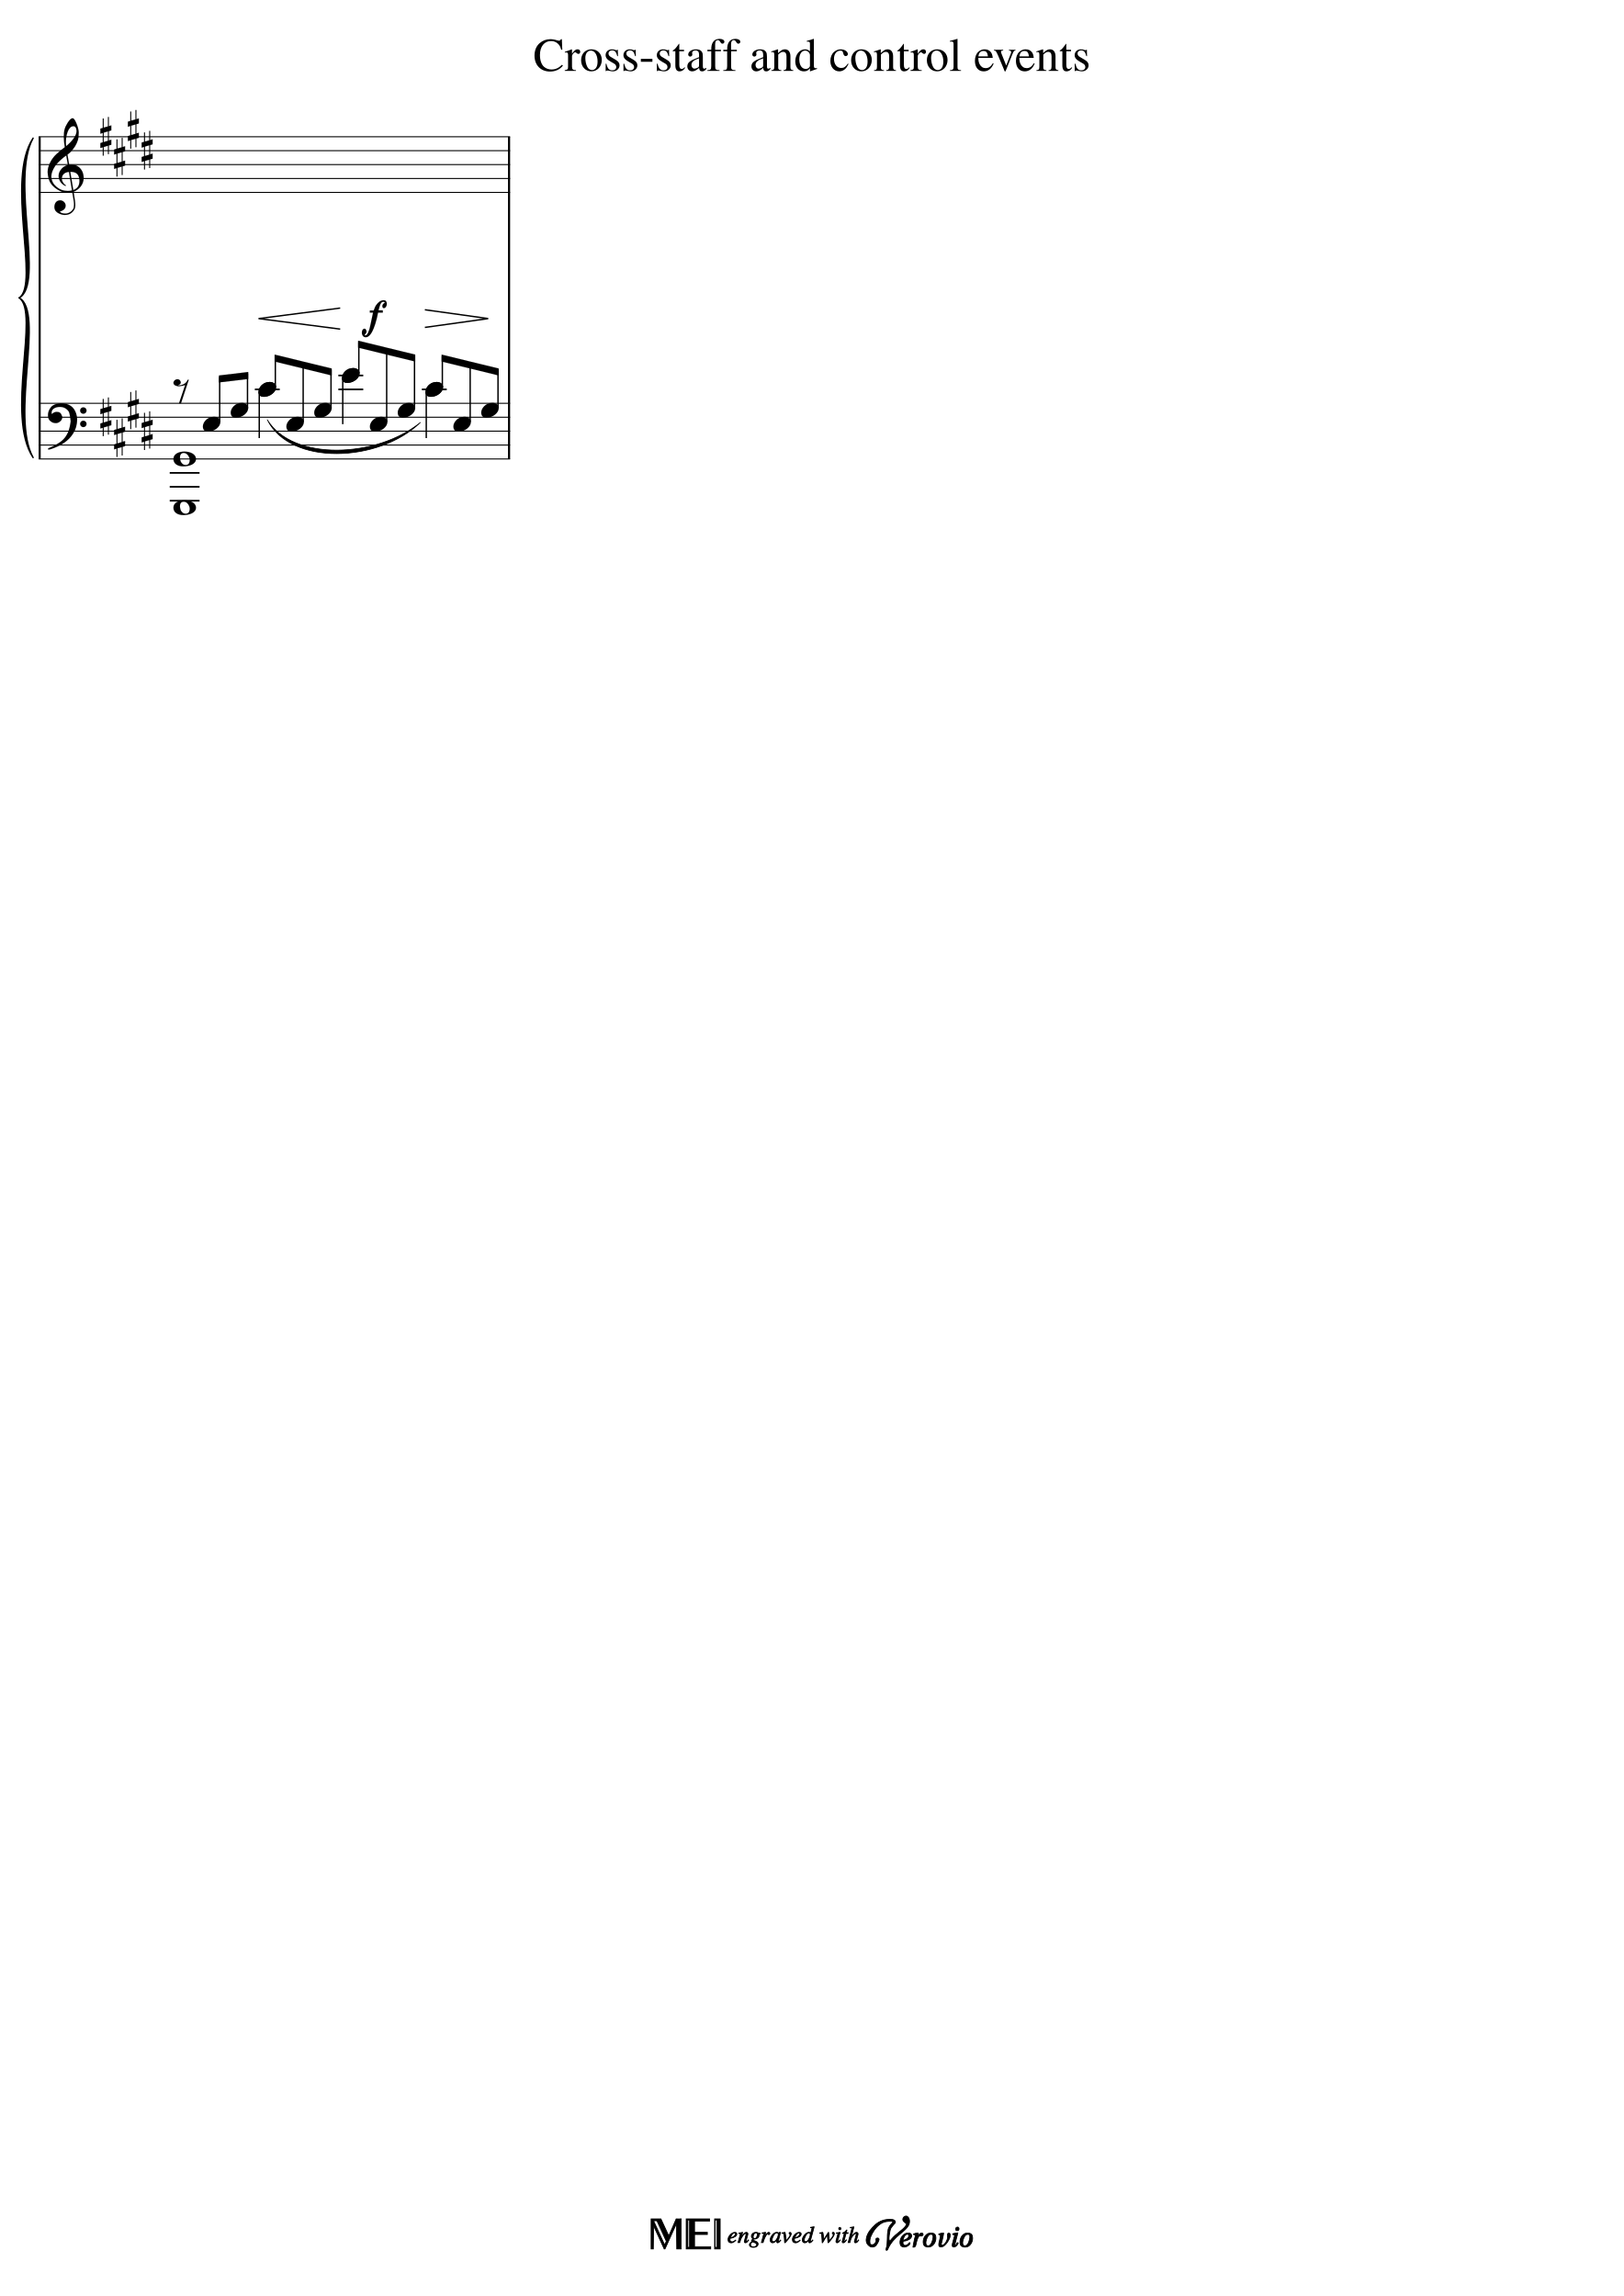
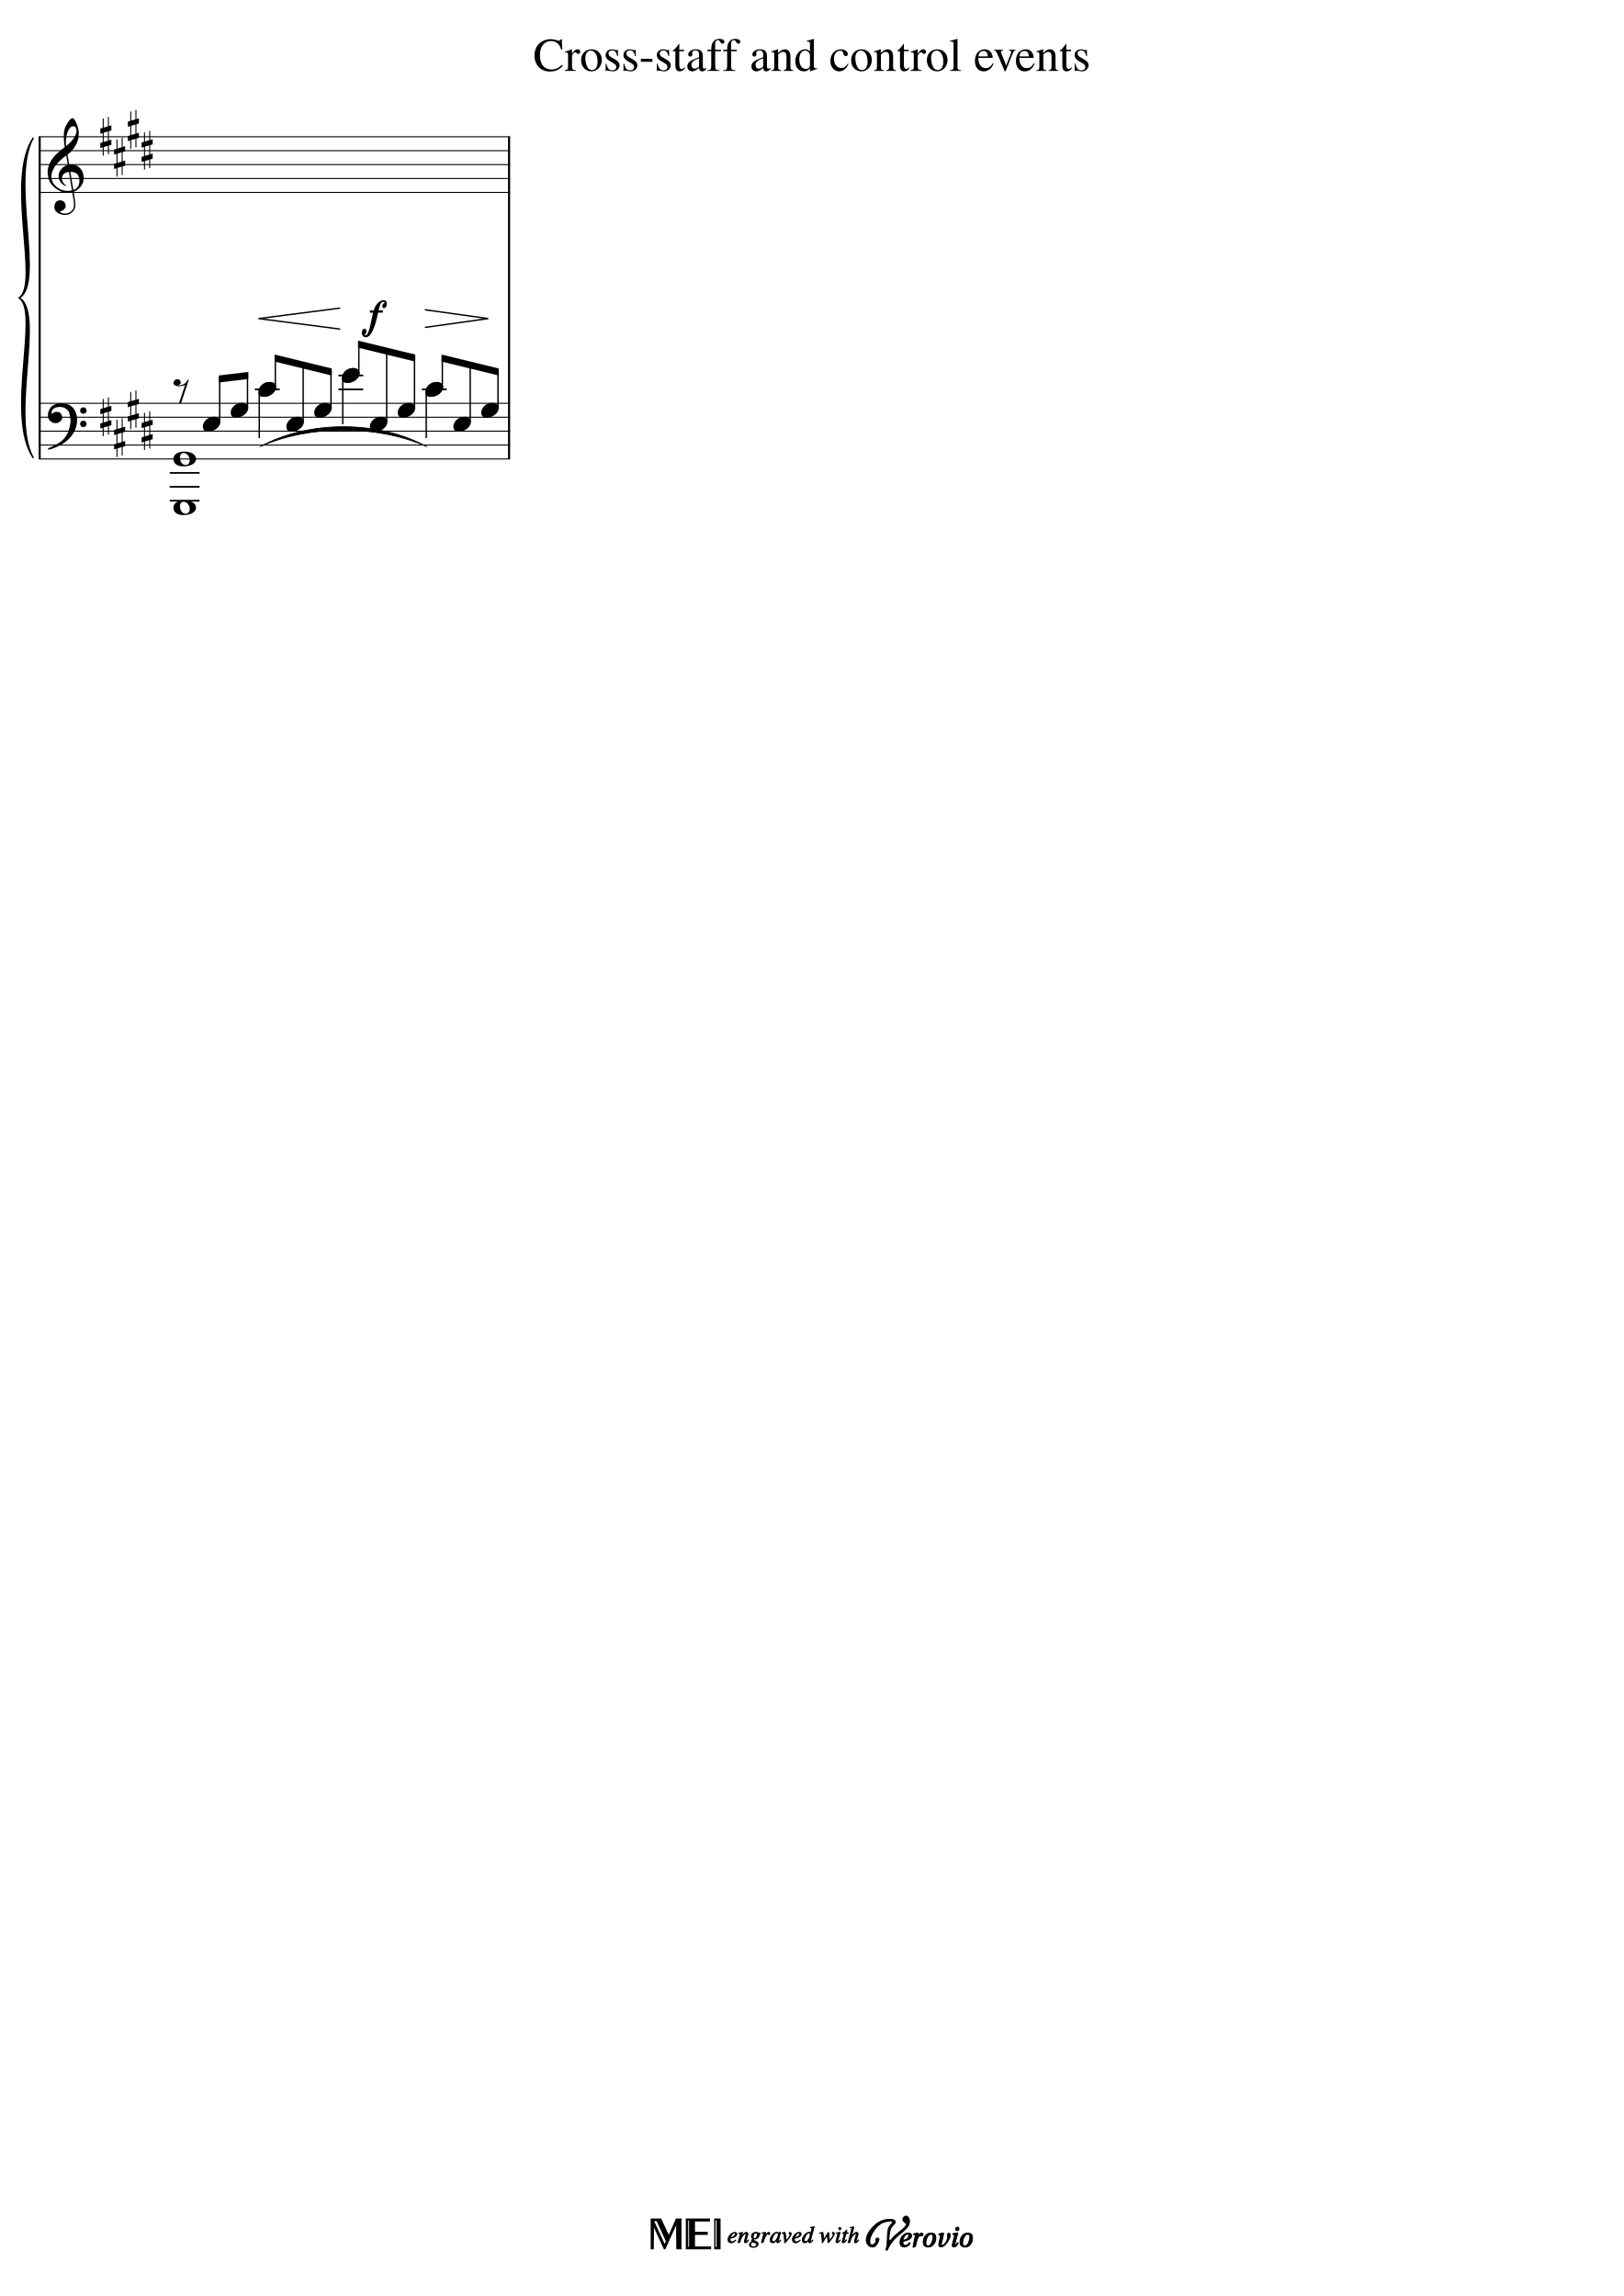
<svg xmlns="http://www.w3.org/2000/svg" xmlns:xlink="http://www.w3.org/1999/xlink" width="2100px" height="2970px" version="1.1" overflow="visible" id="docid">
  <defs>
    <g id="E050-docid">
      <path transform="scale(1,-1)" d="M441 -245c-23 -4 -48 -6 -76 -6c-59 0 -102 7 -130 20c-88 42 -150 93 -187 154c-26 44 -43 103 -48 176c0 6 -1 13 -1 19c0 54 15 111 45 170c29 57 65 106 110 148s96 85 153 127c-3 16 -8 46 -13 92c-4 43 -5 73 -5 89c0 117 16 172 69 257c34 54 64 82 89 82 c21 0 43 -30 69 -92s39 -115 41 -159v-15c0 -109 -21 -162 -67 -241c-13 -20 -63 -90 -98 -118c-13 -9 -25 -19 -37 -29l31 -181c8 1 18 2 28 2c58 0 102 -12 133 -35c59 -43 92 -104 98 -184c1 -7 1 -15 1 -22c0 -123 -87 -209 -181 -248c8 -57 17 -110 25 -162 c5 -31 6 -58 6 -80c0 -30 -5 -53 -14 -70c-35 -64 -88 -99 -158 -103c-5 0 -11 -1 -16 -1c-37 0 -72 10 -108 27c-50 24 -77 59 -80 105v11c0 29 7 55 20 76c18 28 45 42 79 44h6c49 0 93 -42 97 -87v-9c0 -51 -34 -86 -105 -106c17 -24 51 -36 102 -36c62 0 116 43 140 85 c9 16 13 41 13 74c0 20 -1 42 -5 67c-8 53 -18 106 -26 159zM461 939c-95 0 -135 -175 -135 -286c0 -24 2 -48 5 -71c50 39 92 82 127 128c40 53 60 100 60 140v8c-4 53 -22 81 -55 81h-2zM406 119l54 -326c73 25 110 78 110 161c0 7 0 15 -1 23c-7 95 -57 142 -151 142h-12 zM382 117c-72 -2 -128 -47 -128 -120v-7c2 -46 43 -99 75 -115c-3 -2 -7 -5 -10 -10c-70 33 -116 88 -123 172v11c0 68 44 126 88 159c23 17 49 29 78 36l-29 170c-21 -13 -52 -37 -92 -73c-50 -44 -86 -84 -109 -119c-45 -69 -67 -130 -67 -182v-13c5 -68 35 -127 93 -176 s125 -73 203 -73c25 0 50 3 75 9c-19 111 -36 221 -54 331z" />
    </g>
    <g id="E262-docid">
      <path transform="scale(1,-1)" d="M136 186v169h17v-164l44 14v-91l-44 -14v-165l44 12v-91l-44 -13v-155h-17v150l-76 -22v-155h-17v149l-43 -13v90l43 14v167l-43 -14v92l43 13v169h17v-163zM60 73v-167l76 22v168z" />
    </g>
    <g id="E4E6-docid">
      <path transform="scale(1,-1)" d="M0 123c7 34 33 56 69 60c29 -3 43 -9 53 -29c4 -8 7 -15 10 -22c0 -21 -1 -25 -11 -35c-5 -8 -18 -14 -40 -20l12 -3l15 -1c44 0 97 26 122 56c10 11 18 26 24 42c7 1 15 2 22 3l-140 -424h-36l111 330c-10 -6 -27 -12 -53 -16l-52 -8h-10l-20 1c-1 0 -8 3 -21 6 c-37 9 -55 28 -55 60z" />
    </g>
    <g id="E0A4-docid">
      <path transform="scale(1,-1)" d="M0 -39c0 68 73 172 200 172c66 0 114 -37 114 -95c0 -84 -106 -171 -218 -171c-64 0 -96 30 -96 94z" />
    </g>
    <g id="E062-docid">
      <path transform="scale(1,-1)" d="M582 -120c0 32 26 58 58 58s58 -26 58 -58s-26 -58 -58 -58s-58 26 -58 58zM582 120c0 32 26 58 58 58s58 -26 58 -58s-26 -58 -58 -58s-58 26 -58 58zM158 96c51 0 73 -14 88 -49l16 -39c0 -17 -2 -30 -7 -40c-3 -11 -10 -21 -19 -31c-17 -18 -49 -43 -84 -43 c-55 0 -77 13 -112 44c-24 21 -35 55 -35 100c0 46 14 81 32 112c30 52 71 79 137 93l36 6l26 2c154 0 235 -68 274 -182c11 -32 18 -68 18 -107c0 -103 -26 -182 -68 -250c-89 -145 -234 -230 -412 -288l-30 -5c-9 0 -14 3 -14 8c3 10 5 11 10 16c35 15 70 30 96 44l78 43 c96 57 162 136 197 258c9 33 17 60 22 100c3 22 5 35 6 39c-7 69 -16 115 -23 140s-4 22 -16 40c-8 12 -19 23 -31 34c-24 21 -62 44 -118 44c-48 0 -84 -8 -113 -28c-28 -19 -42 -44 -42 -73v-16c2 -5 3 -9 4 -11c24 22 52 39 84 39z" />
    </g>
    <g id="E0A2-docid">
      <path transform="scale(1,-1)" d="M198 133c102 0 207 -45 207 -133c0 -92 -118 -133 -227 -133c-101 0 -178 46 -178 133c0 88 93 133 198 133zM293 -21c0 14 -3 29 -8 44c-7 20 -18 38 -33 54c-20 21 -43 31 -68 31l-20 -2c-15 -5 -27 -14 -36 -28c-4 -9 -6 -17 -8 -24s-3 -16 -3 -27c0 -15 3 -34 9 -57 s18 -41 34 -55c15 -15 36 -23 62 -23c4 0 10 1 18 2c19 5 32 15 40 30s13 34 13 55z" />
    </g>
    <g id="E522-docid">
      <path transform="scale(1,-1)" d="M-91 -179c-2 -3 -3 -5 -2 -7s4 -3 11 -4c19 0 34 14 47 41c7 14 13 30 20 48s12 35 15 52l14 61l44 208h-58v38h70c7 21 13 36 18 47c7 18 15 33 22 44c21 30 42 53 65 69s48 24 75 24c9 0 17 -1 23 -3s12 -7 19 -16c5 -7 8 -13 9 -19l4 -16c0 -15 -1 -25 -2 -32 s-5 -16 -11 -28c-3 -6 -9 -13 -18 -21c-4 -3 -8 -5 -13 -6s-10 -1 -17 0c-6 1 -10 5 -13 11s-5 13 -6 20c0 12 2 23 7 32s12 17 22 24l14 10c0 9 -6 14 -18 16h-6c-11 0 -20 -2 -28 -8c-9 -7 -19 -21 -29 -43c-5 -12 -10 -30 -17 -53s-11 -40 -14 -50h77v-40h-85 c-12 -69 -29 -137 -51 -206c-18 -55 -35 -99 -52 -131c-13 -26 -27 -47 -41 -63c-25 -29 -50 -43 -76 -43c-25 0 -43 10 -56 29c-10 15 -15 33 -15 54c0 17 4 33 12 48c5 7 10 13 17 17s13 6 20 6c9 0 16 -4 21 -12s9 -15 11 -22s3 -12 3 -17c0 -9 -2 -17 -7 -24 s-9 -14 -14 -21s-8 -12 -11 -14z" />
    </g>
  </defs>
  <style type="text/css">#docid g.ending, #docid g.fing, #docid g.reh, #docid g.tempo {font-weight:bold;}#docid g.dir, #docid g.dynam, #docid g.mNum {font-style:italic;}#docid g.label {font-weight:normal;}#docid ellipse, #docid path, #docid polygon, #docid polyline, #docid rect {stroke:currentColor}</style>
  <svg class="definition-scale" color="black" font-family="Times, serif" viewBox="0 0 21000 29700">
    <g class="page-margin" transform="translate(500, 500)">
      <g id="iJ6YNS9" class="mdiv pageMilestone" />
      <g id="j6ERYJ7" class="score pageMilestone" />
      <g id="j1K0EHUX" class="system">
        <path d="M13 1269 L13 5437" stroke-width="27" />
        <g id="g1AJJESU" class="grpSym">
          <path d="M-72,5419 C-432,4879 18,3533 -252,3353 C81,3533 -369,4879 -72,5419" stroke-width="18" stroke-linecap="round" stroke-linejoin="round" />
          <path d="M-72,1287 C-369,1827 81,3173 -252,3353 C18,3173 -432,1827 -72,1287" stroke-width="18" stroke-linecap="round" stroke-linejoin="round" />
        </g>
        <g id="gT9LEN2" class="section systemMilestone" />
        <g id="xQSQG56" class="measure">
          <g id="y16753K6" class="staff">
            <path d="M0 1269 L6097 1269" stroke-width="13" />
            <path d="M0 1449 L6097 1449" stroke-width="13" />
            <path d="M0 1629 L6097 1629" stroke-width="13" />
            <path d="M0 1809 L6097 1809" stroke-width="13" />
            <path d="M0 1989 L6097 1989" stroke-width="13" />
            <g id="v6JATDO" class="clef">
              <use xlink:href="#E050-docid" transform="translate(117, 1809) scale(0.72, 0.72)" />
            </g>
            <g id="x1GJ9ANY" class="keySig">
              <g id="z1AJ18N4" class="keyAccid">
                <use xlink:href="#E262-docid" transform="translate(798, 1269) scale(0.72, 0.72)" />
              </g>
              <g id="bXOE7VA" class="keyAccid">
                <use xlink:href="#E262-docid" transform="translate(976, 1539) scale(0.72, 0.72)" />
              </g>
              <g id="d1KHKC6K" class="keyAccid">
                <use xlink:href="#E262-docid" transform="translate(1154, 1179) scale(0.72, 0.72)" />
              </g>
              <g id="fJOGEO7" class="keyAccid">
                <use xlink:href="#E262-docid" transform="translate(1332, 1449) scale(0.72, 0.72)" />
              </g>
            </g>
            <g id="z1XZBIJA" class="layer">
              <g id="a12WP67W" class="tuplet">
                <g id="b4Y5DFV" class="rest">
                  <use xlink:href="#E4E6-docid" transform="translate(1743, 4537) scale(0.72, 0.72)" />
                </g>
                <g id="cNFAQML" class="beam">
                  <polygon points="2332,4357 2710,4312 2710,4402 2332,4447" />
                  <g id="d1RIF43L" class="note">
                    <g class="notehead">
                      <use xlink:href="#E0A4-docid" transform="translate(2124, 4987) scale(0.72, 0.72)" />
                    </g>
                    <g id="rG2INEF" class="stem">
                      <path d="M2341 4959 L2341 4375" stroke-width="18" />
                    </g>
                    <g id="e36A7UB" class="accid" />
                  </g>
                  <g id="fW4SW7P" class="note">
                    <g class="notehead">
                      <use xlink:href="#E0A4-docid" transform="translate(2484, 4807) scale(0.72, 0.72)" />
                    </g>
                    <g id="sDC845L" class="stem">
                      <path d="M2701 4779 L2701 4330" stroke-width="18" />
                    </g>
                    <g id="g17JWEWV" class="accid" />
                  </g>
                </g>
              </g>
              <g id="h11BYRB0" class="tuplet">
                <g id="iEPNT2P" class="beam">
                  <polygon points="3052,4087 3790,4267 3790,4357 3052,4177" />
                  <g id="j180F7IU" class="note">
                    <g class="notehead">
                      <use xlink:href="#E0A4-docid" transform="translate(2844, 4537) scale(0.72, 0.72)" />
                    </g>
                    <g id="t1W416P4" class="stem">
                      <path d="M3061 4509 L3061 4105" stroke-width="18" />
                    </g>
                    <g id="k1JVOWO3" class="accid" />
                  </g>
                  <g id="l168SLSU" class="note">
                    <g class="notehead">
                      <use xlink:href="#E0A4-docid" transform="translate(3204, 4987) scale(0.72, 0.72)" />
                    </g>
                    <g id="u1N7W5D7" class="stem">
                      <path d="M3421 4959 L3421 4195" stroke-width="18" />
                    </g>
                    <g id="m1I1R6XU" class="accid" />
                  </g>
                  <g id="n3L1BSY" class="note">
                    <g class="notehead">
                      <use xlink:href="#E0A4-docid" transform="translate(3564, 4807) scale(0.72, 0.72)" />
                    </g>
                    <g id="vOSZ00" class="stem">
                      <path d="M3781 4779 L3781 4285" stroke-width="18" />
                    </g>
                    <g id="oYFJ0C6" class="accid" />
                  </g>
                </g>
              </g>
              <g id="p6KLLMO" class="tuplet">
                <g id="q4CA8UL" class="beam">
                  <polygon points="4132,3907 4870,4087 4870,4177 4132,3997" />
                  <g id="r10DL3CR" class="note">
                    <g class="notehead">
                      <use xlink:href="#E0A4-docid" transform="translate(3924, 4357) scale(0.72, 0.72)" />
                    </g>
                    <g id="w1AY2QDY" class="stem">
                      <path d="M4141 4329 L4141 3925" stroke-width="18" />
                    </g>
                    <g id="s1IC15RP" class="accid" />
                  </g>
                  <g id="tBZ62SV" class="note">
                    <g class="notehead">
                      <use xlink:href="#E0A4-docid" transform="translate(4284, 4987) scale(0.72, 0.72)" />
                    </g>
                    <g id="xSD1YHA" class="stem">
                      <path d="M4501 4959 L4501 4015" stroke-width="18" />
                    </g>
                    <g id="uW4WKQ" class="accid" />
                  </g>
                  <g id="vLC6GUE" class="note">
                    <g class="notehead">
                      <use xlink:href="#E0A4-docid" transform="translate(4644, 4807) scale(0.72, 0.72)" />
                    </g>
                    <g id="y17DXS56" class="stem">
                      <path d="M4861 4779 L4861 4105" stroke-width="18" />
                    </g>
                    <g id="w1KCUVGJ" class="accid" />
                  </g>
                </g>
              </g>
              <g id="xGUU4JQ" class="tuplet">
                <g id="yAUW6TF" class="beam">
                  <polygon points="5212,4087 5950,4267 5950,4357 5212,4177" />
                  <g id="z14DBQNG" class="note">
                    <g class="notehead">
                      <use xlink:href="#E0A4-docid" transform="translate(5004, 4537) scale(0.72, 0.72)" />
                    </g>
                    <g id="z126H5TI" class="stem">
                      <path d="M5221 4509 L5221 4105" stroke-width="18" />
                    </g>
                    <g id="a1QJ4FU1" class="accid" />
                  </g>
                  <g id="b1XSZE2H" class="note">
                    <g class="notehead">
                      <use xlink:href="#E0A4-docid" transform="translate(5364, 4987) scale(0.72, 0.72)" />
                    </g>
                    <g id="a1YELUCK" class="stem">
                      <path d="M5581 4959 L5581 4195" stroke-width="18" />
                    </g>
                    <g id="c1IEYM10" class="accid" />
                  </g>
                  <g id="dIZDUHE" class="note">
                    <g class="notehead">
                      <use xlink:href="#E0A4-docid" transform="translate(5724, 4807) scale(0.72, 0.72)" />
                    </g>
                    <g id="b5BYNI2" class="stem">
                      <path d="M5941 4779 L5941 4285" stroke-width="18" />
                    </g>
                    <g id="e1EHME80" class="accid" />
                  </g>
                </g>
              </g>
            </g>
          </g>
          <g id="f1BEGS43" class="staff">
            <path d="M0 4717 L6097 4717" stroke-width="13" />
            <path d="M0 4897 L6097 4897" stroke-width="13" />
            <path d="M0 5077 L6097 5077" stroke-width="13" />
            <path d="M0 5257 L6097 5257" stroke-width="13" />
            <path d="M0 5437 L6097 5437" stroke-width="13" />
            <g id="h1OB7L4P" class="clef">
              <use xlink:href="#E062-docid" transform="translate(117, 4897) scale(0.72, 0.72)" />
            </g>
            <g id="j5YYP0C" class="keySig">
              <g id="lGJGE1H" class="keyAccid">
                <use xlink:href="#E262-docid" transform="translate(798, 4897) scale(0.72, 0.72)" />
              </g>
              <g id="nG7N8B4" class="keyAccid">
                <use xlink:href="#E262-docid" transform="translate(976, 5167) scale(0.72, 0.72)" />
              </g>
              <g id="pKJQ56D" class="keyAccid">
                <use xlink:href="#E262-docid" transform="translate(1154, 4807) scale(0.72, 0.72)" />
              </g>
              <g id="rZS2607" class="keyAccid">
                <use xlink:href="#E262-docid" transform="translate(1332, 5077) scale(0.72, 0.72)" />
              </g>
            </g>
            <g class="ledgerLines above">
              <path d="M2796 4537 L3118 4537" stroke-width="22" />
              <path d="M3876 4537 L4198 4537" stroke-width="22" />
              <path d="M4956 4537 L5278 4537" stroke-width="22" />
              <path d="M3876 4357 L4198 4357" stroke-width="22" />
            </g>
            <g class="ledgerLines below">
              <path d="M1695 5617 L2081 5617" stroke-width="22" />
              <path d="M1695 5797 L2081 5797" stroke-width="22" />
              <path d="M1695 5977 L2081 5977" stroke-width="22" />
            </g>
            <g id="gETMZTA" class="layer">
              <g id="h1WRIV4E" class="space" />
              <g id="note-L13F1" class="note">
                <g class="notehead">
                  <use xlink:href="#E0A4-docid" transform="translate(2844, 4537) scale(0.72, 0.72)" />
                </g>
                <g id="cI6BH23" class="stem">
                  <path d="M2853 4565 L2853 5167" stroke-width="18" />
                </g>
                <g id="jQFEFEK" class="accid" />
              </g>
              <g id="kOVASEE" class="note">
                <g class="notehead">
                  <use xlink:href="#E0A4-docid" transform="translate(3924, 4357) scale(0.72, 0.72)" />
                </g>
                <g id="dEVT5DI" class="stem">
                  <path d="M3933 4385 L3933 4987" stroke-width="18" />
                </g>
                <g id="l1I7OPR1" class="accid" />
              </g>
              <g id="note-L19F1" class="note">
                <g class="notehead">
                  <use xlink:href="#E0A4-docid" transform="translate(5004, 4537) scale(0.72, 0.72)" />
                </g>
                <g id="e14Y3WPI" class="stem">
                  <path d="M5013 4565 L5013 5167" stroke-width="18" />
                </g>
                <g id="n2N7U24" class="accid" />
              </g>
            </g>
            <g id="o1FK4NGH" class="layer">
              <g id="p1AX0ZDE" class="chord">
                <g id="qI1DT7K" class="note">
                  <g class="notehead">
                    <use xlink:href="#E0A2-docid" transform="translate(1743, 6067) scale(0.72, 0.72)" />
                  </g>
                  <g id="rJ8GLXL" class="accid" />
                </g>
                <g id="s1HUMGE0" class="note">
                  <g class="notehead">
                    <use xlink:href="#E0A2-docid" transform="translate(1743, 5437) scale(0.72, 0.72)" />
                  </g>
                  <g id="t1YD0KSR" class="accid" />
                </g>
              </g>
            </g>
          </g>
          <g id="u1XWY667" class="hairpin endbar03">
            <polyline stroke-width="18" stroke-linecap="square" stroke-linejoin="miter" fill="none" points="3891,3756 2844,3621 3891,3486 " />
          </g>
          <g id="vE1WURA" class="dynam">
            <use xlink:href="#E522-docid" transform="translate(4283, 3702) scale(0.72, 0.72)" />
          </g>
          <g id="x1AFQIG0" class="hairpin endbar03">
            <polyline stroke-width="18" stroke-linecap="square" stroke-linejoin="miter" fill="none" points="5004,3734 5814,3621 5004,3508 " />
          </g>
          <g id="y1K98ZB7" class="slur">
-             <path d="M2957,4930 C3289,5473 4376,5423 4937,4965 C4400,5485 3257,5531 2957,4930" stroke-width="9" stroke-linecap="round" stroke-linejoin="round" />
+             <path d="M2862,5279 C3487,4933 4397,4933 5022,5279 C4383,4993 3501,4993 2862,5279" stroke-width="9" stroke-linecap="round" stroke-linejoin="round" />
          </g>
          <g id="w1I5DK26" class="barLine">
            <path d="M6084 1269 L6084 1989" stroke-width="27" />
            <path d="M6084 4717 L6084 5437" stroke-width="27" />
            <path d="M6084 1989 L6084 4717" stroke-width="27" />
          </g>
        </g>
        <g id="iUV8894" class="systemMilestoneEnd gT9LEN2" />
      </g>
      <g id="jZZ1RF5" class="pageMilestoneEnd j6ERYJ7" />
      <g id="k91JIAK" class="pageMilestoneEnd iJ6YNS9" />
      <g id="rUNE3HG" class="pgHead autogenerated">
        <text font-size="0px">
          <tspan id="s1SW5LIP" class="rend" x="10000" y="417" text-anchor="middle">
            <tspan id="tPEE0OP" class="rend">
              <tspan id="uL0P3Y6" class="text">
                <tspan font-size="607px">Cross-staff and control events</tspan>
              </tspan>
            </tspan>
          </tspan>
        </text>
      </g>
      <g id="l1KT7QAW" class="pgFoot autogenerated">
        <g id="mMRH0VO" class="fig">
          <g class="svg" transform="translate(7750, 28099) scale(10, 10)">
            <g>
              <path fill="#000000" d="M 17.113,49.265 V 10.368 h 12.697 c 3.289,7.337 6.713,14.61 10.127,21.889 3.42,-7.485 6.256,-14.205 9.589,-21.91 2.436,0.104 4.317,0.085 6.484,-0.058 V 49.264 H 50.274 C 50.145,38.356 50.016,27.448 49.887,16.54 45.003,27.315 39.967,38.434 35.084,49.209 34.679,49.344 34.427,49.136 34.022,49.271 29.466,39.331 24.91,29.391 20.354,19.451 20.224,29.389 20.095,39.327 19.965,49.264 H 17.113 Z M 36.754,39.325 C 32.721,30.513 28.688,21.701 24.655,12.889 22.531,12.751 22.657,12.71 20.714,12.814 v 0.966 c 4.613,9.998 9.609,20.749 13.873,30.082 0.722,-1.513 1.445,-3.025 2.167,-4.538 z m 25.738,9.94 c 0,-12.966 0,-25.931 0,-38.897 10.084,0 20.169,0 30.253,0 0,0.96 0,1.921 0,2.881 -6.483,0 -12.966,0 -19.448,0 0,4.802 0,9.604 0,14.406 5.522,0 11.045,0 16.567,0 0,0.96 0,1.921 0,2.881 -5.522,0 -11.045,0 -16.567,0 0,5.282 0,10.565 0,15.847 6.963,0 13.926,0 20.889,0 0,0.96 0,1.921 0,2.881 -10.565,0 -21.129,0 -31.694,0 z m 4.322,-2.161 c 0,-11.765 0,-23.53 0,-35.295 -0.72,0 -1.441,0 -2.161,0 0,11.765 0,23.53 0,35.295 0.72,0 1.441,0 2.161,0 z m 32.414,2.161 c 0,-12.966 0,-25.931 0,-38.897 2.401,0 4.802,0 7.203,0 0,12.966 0,25.931 0,38.897 -2.401,0 -4.802,0 -7.203,0 z m 2.881,-2.161 c 0,-11.765 0,-23.53 0,-35.295 -0.72,0 -1.441,0 -2.161,0 0,11.765 0,23.53 0,35.295 0.72,0 1.441,0 2.161,0 z" />
              <path fill="#000000" d="m 346.3,6.7 c -3.1,0.5 -4.9,4.4 -2.7,6.8 1.2,1.4 2.7,2.4 4.1,3.5 -2.4,5.3 -7.7,8.3 -11.9,12.1 -3.7,2.8 -7,6.2 -9.7,9.9 -2.2,-0.8 -0.915,-7.719 -0.627,-9.5 0.288,-1.781 0.727,-6.4 2.927,-8.7 1.3,-1.9 3,-3.5 4.5,-5.2 1.2,-3.4 -3.2,-4.9 -5.8,-4.6 -7.3,-0.5 -14.6,2 -20,6.8 -5,4.6 -10,10.1 -11.5,17 -0.9,3.5 -0.2,7.5 2.8,9.9 2.5,2.8 7.4,2.9 9.8,-0.2 1.7,-2.3 3.2,-4.8 3.8,-7.6 -0.1,-2.6 -4.4,-2.3 -4.3,0.2 1.2,2.4 -0.9,4.7 -2.7,6.2 -1.7,0.9 -4.7,0.7 -4.8,-1.7 -1,-5.8 2.1,-11.3 5.2,-16.1 4,-5.8 9.8,-11.2 17.2,-11.8 1.6,0 8.1,-1.2 6.8,1.4 -2.8,2.8 -5.6,6.1 -6,10.3 -1.6,7.7 0.1,15.7 -2.3,23.2 -1.1,3.9 2,2.6 2.5,0.2 3.3,-7.4 8.9,-13.4 15.1,-18.5 4.2,-3.9 9.5,-7.1 11.9,-12.6 1.3,-3.6 1.2,-9 -2.7,-10.9 -0.504,-0.177 -1.07,-0.165 -1.6,-0.1 z m 66,14.5 c -2,0.8 -1.8,4.9 0.8,4.4 3.4,0.4 2.9,-6.2 -0.8,-4.4 z m 0.6,7.3 c -1.3,0.5 -7.6,0.5 -5.4,2.2 4,-0.3 0.7,4.5 0.6,6.7 -0.4,2.9 -2.4,5.9 -1.2,8.8 2.7,1.7 5.6,-0.8 6.8,-3.2 1.6,-1.4 -0.5,-3 -1.2,-0.9 -0.4,0.8 -2.4,3.5 -2.6,1.8 1.1,-5 2.7,-9.9 3.9,-14.9 l -0.1,-0.5 h -0.9 z m -65.1,0.2 c -6.5,1.6 -10.5,9.5 -8.2,15.7 2.1,3.4 7.4,2.9 10.1,0.4 2,-0.2 3.6,-5.3 1,-3.4 -1.4,2 -4,4.2 -6.5,2.8 -2.2,-1.9 -1.9,-5.7 1.7,-5.3 3.1,-0.9 6.9,-2.1 8.1,-5.5 0.9,-2.7 -1.6,-5.2 -4.3,-4.8 h -1.1 -0.7 z m 13.6,0 c -2.2,0 -8.5,1.8 -2.9,2.3 0.9,1.9 -1,4.9 -1.1,7.2 -0.5,2.9 -1.4,5.7 -1.7,8.7 3.7,0.7 3.8,-2.6 4.4,-5.3 0.9,-3.3 1.6,-7 4.1,-9.5 2.4,1.6 6.8,-0.7 3.7,-3.4 -2.9,-0.5 -4.8,2.4 -6.2,4.3 0,-1.2 2.4,-5 -0.2,-4.3 z m 15.8,0 c -6.4,1.3 -9.6,9.1 -7.7,14.9 1.9,4 7.7,3.9 11,1.7 4.1,-3 6,-8.9 4.4,-13.7 -1.3,-3 -4.8,-3.2 -7.6,-3 z m 17,0 c -2.3,0 -8.8,1.9 -3,2.4 0.4,2.5 -1,5.7 -1.4,8.4 -0.7,2.4 -1.8,7.5 2.1,7.2 3.8,-0.1 6.5,-3.5 8.5,-6.3 2,-3.2 4.5,-7 3.3,-10.9 -3.7,-3 -3.6,2.6 -3.1,5.1 -0.7,3.8 -2.7,7.9 -6.2,9.8 -3.6,0.6 -1,-4.3 -0.8,-6.1 0.6,-3.2 1.6,-6.3 1.9,-9.5 h -1.1 z m 30.6,0 c -6.3,1.2 -9.5,8.9 -7.8,14.7 1.5,4 7.2,4.2 10.5,2.4 4.6,-2.8 6.6,-9.3 4.8,-14.3 -1.4,-2.8 -4.8,-3 -7.5,-2.8 z m -75.4,1.7 c 2.1,1.5 0.2,4.7 -1.6,5.7 -1.1,0.4 -5.5,3.4 -4.6,0.7 0.8,-2.7 2.2,-6.2 5.3,-6.6 l 0.9,0.1 z m 30.8,0 c 2.6,1.5 1.3,5.2 0.8,7.6 -0.8,2.7 -1.9,5.9 -4.7,7.1 -5.1,0.8 -4,-5.8 -2.8,-8.8 1,-2.8 3,-6.8 6.7,-5.8 z m 47.1,-0.1 c 2.9,0.7 2,4.7 1.5,6.8 -0.7,3 -1.8,6.7 -5,8 -4.7,0.8 -4,-5.1 -3,-7.9 0.9,-3 2.7,-7.3 6.5,-6.8 z" />
              <g>
                <path d="m 116.566,37.118 q 0,-3.252 2.93,-6.299 2.9,-3.047 5.991,-3.047 1.143,0 1.816,0.527 0.674,0.527 0.674,1.567 0,2.109 -2.476,3.618 -2.461,1.494 -5.186,1.831 l -0.835,0.103 q -0.19,0.601 -0.264,0.967 -0.073,0.352 -0.073,0.894 0,1.289 0.835,2.007 0.85,0.718 2.007,0.718 1.099,0 2.329,-0.732 0.703,-0.425 2.036,-1.523 l 0.381,0.337 q -0.659,0.835 -1.89,1.714 -2.183,1.567 -4.38,1.567 -1.553,0 -2.725,-1.099 -1.172,-1.099 -1.172,-3.149 z m 3.12,-2.358 q 2.798,-0.41 4.556,-1.963 Q 126,31.229 126,29.691 q 0,-0.557 -0.264,-0.879 -0.264,-0.337 -0.776,-0.337 -0.952,0 -1.875,0.82 -0.908,0.806 -1.641,1.831 -0.776,1.201 -1.23,2.3 -0.249,0.586 -0.527,1.333 z" />
                <path d="m 129.472,41 2.534,-9.053 q 0.322,-1.143 0.366,-1.377 0.059,-0.249 0.059,-0.527 0,-0.425 -0.249,-0.659 -0.234,-0.249 -0.938,-0.249 -0.176,0 -0.352,0.029 -0.161,0.015 -0.366,0.044 v -0.498 q 0.952,-0.146 1.348,-0.22 0.41,-0.073 0.879,-0.176 l 2.622,-0.571 q 0.088,0.059 0.117,0.132 l -1.948,6.299 q 1.787,-2.739 2.988,-4.072 2.109,-2.358 3.779,-2.358 0.645,0 1.113,0.249 0.894,0.483 0.894,1.743 0,0.352 -0.073,0.732 -0.073,0.381 -0.19,0.82 l -1.919,7.017 q -0.059,0.22 -0.132,0.542 -0.073,0.308 -0.073,0.439 0,0.22 0.103,0.396 0.103,0.176 0.337,0.176 0.381,0 0.879,-0.439 0.498,-0.454 1.626,-1.919 l 0.425,0.381 q -1.201,1.626 -1.904,2.285 -1.201,1.157 -2.3,1.157 -0.498,0 -0.967,-0.322 -0.454,-0.337 -0.454,-1.201 0,-0.249 0.029,-0.527 0.044,-0.278 0.103,-0.483 l 1.846,-7.119 q 0.146,-0.586 0.19,-0.952 0.059,-0.381 0.059,-0.542 0,-0.352 -0.176,-0.601 -0.161,-0.264 -0.586,-0.264 -1.099,0 -2.769,1.992 -0.981,1.187 -1.992,2.827 -0.776,1.274 -1.23,2.49 Q 132.709,37.821 131.742,41 Z" />
                <path d="m 149.13,33.5 q 0,0.908 0.278,1.45 0.469,0.894 1.685,0.894 1.318,0 2.344,-1.67 1.04,-1.685 1.04,-3.706 0,-0.967 -0.425,-1.509 -0.425,-0.557 -1.274,-0.557 -1.641,0 -2.651,1.743 -0.996,1.743 -0.996,3.354 z m 0.513,13.066 q 1.743,0 2.886,-0.835 1.157,-0.835 1.157,-1.992 0,-0.879 -0.601,-1.479 -0.322,-0.322 -1.04,-0.688 -0.601,-0.293 -2.036,-0.835 -1.421,-0.557 -1.641,-0.557 -0.381,0 -1.479,1.011 -1.099,1.025 -1.099,2.314 0,1.948 1.685,2.681 0.879,0.381 2.168,0.381 z m -5.479,-2.681 q 0,-1.099 0.835,-2.095 0.85,-0.981 2.681,-1.963 -0.366,-0.234 -0.601,-0.483 -0.234,-0.264 -0.234,-0.688 0,-0.601 0.835,-1.377 0.469,-0.439 1.523,-1.157 -0.938,-0.352 -1.611,-0.996 -0.82,-0.864 -0.82,-2.241 0,-2.212 1.729,-3.677 1.729,-1.465 4.277,-1.465 1.333,0 2.256,0.425 0.923,0.41 1.084,0.688 h 1.978 v 1.172 h -1.494 q 0.088,0.322 0.132,0.586 0.044,0.264 0.044,0.747 0,2.373 -1.846,3.735 -1.831,1.362 -3.955,1.362 -0.22,0 -0.41,-0.015 -0.19,-0.029 -0.469,-0.088 -0.22,0 -0.601,0.425 -0.396,0.425 -0.396,0.762 0,0.498 3.223,1.699 3.208,1.216 3.208,3.56 0,1.758 -1.611,3.076 -1.611,1.333 -4.863,1.333 -2.256,0 -3.574,-0.967 -1.318,-0.967 -1.318,-2.358 z" />
                <path d="m 165.038,27.67 q 0.132,0 0.176,0.088 0.059,0.073 0.059,0.176 -0.015,0.146 -0.029,0.22 l -1.465,5.669 0.322,-0.63 q 1.055,-2.065 2.461,-3.765 1.421,-1.714 2.695,-1.714 0.688,0 1.055,0.454 0.381,0.454 0.381,1.04 0,0.659 -0.381,1.099 -0.366,0.425 -1.025,0.425 -0.454,0 -0.688,-0.176 -0.234,-0.176 -0.366,-0.41 l -0.176,-0.322 q -0.059,-0.088 -0.146,-0.132 -0.073,-0.059 -0.19,-0.059 -0.571,0 -1.655,1.597 -1.069,1.597 -1.919,3.457 -0.513,1.128 -1.143,2.988 Q 162.606,38.847 161.947,41 h -2.256 l 2.432,-8.818 q 0.205,-0.762 0.322,-1.362 0.132,-0.601 0.132,-0.981 0,-0.439 -0.22,-0.674 -0.22,-0.234 -0.762,-0.234 -0.176,0 -0.439,0.029 -0.264,0.029 -0.63,0.073 v -0.483 l 0.586,-0.117 q 1.143,-0.234 2.49,-0.498 1.362,-0.264 1.436,-0.264 z" />
                <path d="m 181.518,30.424 q 0,-1.055 -0.483,-1.553 -0.483,-0.498 -1.172,-0.498 -2.388,0 -4.438,3.662 -1.802,3.223 -1.802,5.552 0,1.172 0.498,1.714 0.513,0.527 1.26,0.527 2.212,0 4.263,-3.56 1.875,-3.237 1.875,-5.845 z m -1.831,-2.71 q 1.157,0 1.787,0.601 0.337,0.322 0.527,0.85 l 0.073,0.205 0.322,-1.113 q 0.059,-0.19 0.103,-0.249 0.044,-0.073 0.205,-0.088 l 1.655,-0.19 q 0.132,0 0.146,0.059 0.029,0.044 0,0.176 -0.059,0.19 -0.088,0.308 -0.029,0.103 -0.088,0.308 l -1.348,5.244 q -0.439,1.714 -0.747,2.959 -0.542,2.256 -0.542,2.578 0,0.205 0.103,0.308 0.117,0.088 0.278,0.088 0.132,0 0.278,-0.088 0.161,-0.088 0.381,-0.264 l 0.249,-0.205 q 0.117,-0.103 0.264,-0.234 0.146,-0.146 0.352,-0.352 l 0.908,-0.938 0.352,0.308 q -1.523,1.948 -2.446,2.651 -0.923,0.688 -1.758,0.688 -0.542,0 -0.85,-0.381 -0.293,-0.381 -0.293,-0.952 0,-0.527 0.19,-1.509 0.205,-0.996 0.396,-1.67 -0.264,0.439 -0.894,1.289 -0.615,0.835 -1.523,1.626 -1.069,0.952 -2.051,1.348 -0.762,0.264 -1.465,0.264 -1.187,0 -2.153,-0.967 -0.967,-0.981 -0.967,-2.769 0,-3.076 2.754,-6.416 2.842,-3.472 5.889,-3.472 z" />
                <path d="m 196.664,27.772 q 0.82,0 1.26,0.586 0.439,0.586 0.439,1.333 0,1.978 -3.911,6.929 -3.706,4.702 -4.438,4.702 -0.22,0 -0.293,-0.601 -0.044,-0.337 -0.044,-1.143 0,-0.981 -0.19,-3.325 -0.19,-2.344 -0.366,-3.472 -0.366,-2.476 -0.718,-3.193 -0.352,-0.718 -1.333,-0.718 -0.161,0 -0.381,0.015 -0.205,0.015 -0.483,0.044 v -0.381 q 0.439,-0.088 1.846,-0.396 1.406,-0.308 1.494,-0.337 l 0.483,-0.146 q 0.205,-0.059 0.322,0.234 0.117,0.278 0.293,1.055 0.557,2.549 0.835,5.024 0.176,1.538 0.352,4.556 l 0.483,-0.513 q 1.509,-1.597 3.018,-3.794 1.509,-2.197 1.509,-3.105 0,-0.454 -0.659,-1.084 -0.659,-0.645 -0.659,-1.172 0,-0.483 0.322,-0.791 0.337,-0.308 0.82,-0.308 z" />
                <path d="m 199.828,37.118 q 0,-3.252 2.93,-6.299 2.9,-3.047 5.991,-3.047 1.143,0 1.816,0.527 0.674,0.527 0.674,1.567 0,2.109 -2.476,3.618 -2.461,1.494 -5.186,1.831 l -0.835,0.103 q -0.19,0.601 -0.264,0.967 -0.073,0.352 -0.073,0.894 0,1.289 0.835,2.007 0.85,0.718 2.007,0.718 1.099,0 2.329,-0.732 0.703,-0.425 2.036,-1.523 l 0.381,0.337 q -0.659,0.835 -1.89,1.714 -2.183,1.567 -4.38,1.567 -1.553,0 -2.725,-1.099 -1.172,-1.099 -1.172,-3.149 z m 3.12,-2.358 q 2.798,-0.41 4.556,-1.963 1.758,-1.567 1.758,-3.105 0,-0.557 -0.264,-0.879 -0.264,-0.337 -0.776,-0.337 -0.952,0 -1.875,0.82 -0.908,0.806 -1.641,1.831 -0.776,1.201 -1.23,2.3 -0.249,0.586 -0.527,1.333 z" />
                <path d="m 215.238,37.602 q 0,0.894 0.41,1.567 0.41,0.659 1.392,0.659 2.095,0 4.028,-3.369 1.816,-3.164 1.816,-5.991 0,-0.894 -0.293,-1.479 -0.293,-0.586 -1.187,-0.586 -2.227,0 -4.307,3.604 -1.86,3.223 -1.86,5.596 z m 6.006,-9.888 q 1.157,0 1.641,0.557 0.278,0.322 0.439,1.099 l 1.67,-6.006 q 0.073,-0.249 0.088,-0.439 0.029,-0.205 0.029,-0.352 0,-0.571 -0.22,-0.718 -0.205,-0.146 -0.601,-0.146 -0.249,0 -0.469,0.015 -0.205,0.015 -0.557,0.044 v -0.483 q 1.655,-0.22 4.585,-0.762 l 0.132,0.146 -0.029,0.161 -2.812,10.532 -1.919,6.973 q -0.059,0.234 -0.103,0.439 -0.029,0.19 -0.029,0.352 0,0.396 0.19,0.513 0.205,0.117 0.352,0.117 0.425,0 1.201,-0.747 0.454,-0.454 1.245,-1.406 l 0.337,0.322 -0.205,0.308 q -0.542,0.806 -1.392,1.641 -1.509,1.479 -2.71,1.479 -0.396,0 -0.718,-0.176 -0.601,-0.352 -0.601,-1.26 0,-0.308 0.088,-0.981 0.088,-0.674 0.264,-1.465 -1.113,1.699 -2.446,2.783 -1.318,1.084 -2.886,1.084 -1.274,0 -2.227,-0.908 -0.952,-0.908 -0.952,-2.798 0,-3.193 2.93,-6.562 2.915,-3.354 5.684,-3.354 z" />
                <path d="m 254.13,29.53 q 0,1.23 -1.187,3.252 -0.659,1.128 -1.86,2.739 -1.23,1.655 -2.534,3.267 -2.065,2.549 -2.432,2.549 -0.161,0 -0.205,-0.132 -0.044,-0.132 -0.117,-0.894 l -0.864,-9.126 -6.079,9.961 q -0.044,0.088 -0.117,0.117 -0.059,0.029 -0.132,0.029 l -0.205,-0.044 -0.029,-0.132 -0.176,-3.618 q -0.059,-1.216 -0.176,-2.505 -0.103,-1.304 -0.205,-2.256 -0.308,-2.651 -0.659,-3.252 -0.337,-0.601 -1.26,-0.601 -0.176,0 -0.352,0.015 -0.176,0 -0.366,0.029 v -0.425 q 0.601,-0.103 1.143,-0.22 0.557,-0.117 1.216,-0.264 l 1.377,-0.352 q 0.498,0 1.011,4.175 0.278,2.285 0.498,5.2 l 5.757,-9.097 q 0.059,-0.117 0.146,-0.19 0.088,-0.088 0.205,-0.088 0.132,0 0.176,0.088 0.044,0.088 0.059,0.264 l 0.981,10.591 q 0.103,-0.132 1.626,-2.065 1.523,-1.948 1.597,-2.065 1.099,-1.582 1.465,-2.446 0.234,-0.557 0.234,-1.084 0,-0.205 -0.059,-0.381 -0.059,-0.19 -0.278,-0.396 L 251.874,29.75 q -0.19,-0.19 -0.337,-0.41 -0.132,-0.234 -0.132,-0.542 0,-0.366 0.249,-0.747 0.264,-0.381 0.938,-0.381 0.542,0 1.04,0.439 0.498,0.425 0.498,1.421 z" />
                <path d="m 261.176,24.521 q -0.601,0 -1.025,-0.469 -0.425,-0.469 -0.425,-1.128 0,-0.674 0.425,-1.143 0.425,-0.469 1.025,-0.469 0.601,0 1.025,0.469 0.439,0.469 0.439,1.143 0,0.674 -0.439,1.143 -0.425,0.454 -1.025,0.454 z m 0.352,3.208 q 0.088,0.044 0.073,0.117 l -2.959,10.459 q -0.205,0.835 -0.205,0.996 0,0.22 0.088,0.381 0.073,0.176 0.366,0.176 0.498,0 1.318,-0.864 0.483,-0.513 1.187,-1.465 l 0.381,0.322 -0.146,0.205 q -1.099,1.538 -1.816,2.212 -1.128,1.055 -2.197,1.055 -0.63,0 -1.055,-0.527 -0.41,-0.527 -0.41,-1.245 0,-0.425 0.059,-0.732 0.059,-0.322 0.22,-0.938 l 2.051,-7.529 q 0.044,-0.176 0.073,-0.322 0.029,-0.146 0.029,-0.293 0,-0.527 -0.396,-0.645 -0.381,-0.132 -1.523,-0.132 v -0.483 q 1.216,-0.146 1.743,-0.22 0.542,-0.088 1.084,-0.176 0.703,-0.117 1.333,-0.264 0.63,-0.146 0.703,-0.088 z" />
                <path d="m 264.179,40.033 q 0,-0.117 0.015,-0.264 0.015,-0.161 0.059,-0.322 l 2.754,-10.239 h -2.227 q 0,-0.396 0.059,-0.498 0.059,-0.103 0.293,-0.205 1.479,-0.63 2.285,-1.216 0.82,-0.586 2.227,-2.256 l 0.234,-0.278 q 0.044,-0.059 0.103,-0.088 0.073,-0.044 0.146,-0.044 0.146,0.029 0.205,0.059 0.044,0.103 0.044,0.19 0.015,0.073 0,0.161 l -0.835,3.193 h 2.388 l -0.176,0.981 h -2.49 l -2.637,9.858 q -0.073,0.264 0.044,0.513 0.117,0.234 0.396,0.234 0.381,0 1.069,-0.762 0.396,-0.41 1.333,-1.626 l 0.381,0.22 -0.205,0.308 q -1.26,1.89 -2.227,2.637 -0.952,0.732 -1.816,0.732 -0.747,0 -1.084,-0.396 -0.337,-0.396 -0.337,-0.894 z" />
                <path d="m 274.696,21.356 q 0.938,-0.132 1.509,-0.205 0.586,-0.088 1.011,-0.161 1.729,-0.337 1.86,-0.366 0.132,-0.029 0.205,-0.029 0.176,0.088 0.176,0.22 l -3.442,13.081 q 1.846,-2.725 3.018,-3.984 2.051,-2.168 3.765,-2.168 0.703,0 1.348,0.454 0.659,0.439 0.659,1.597 0,0.278 -0.073,0.718 -0.073,0.439 -0.176,0.776 l -1.978,7.017 q -0.088,0.293 -0.146,0.571 -0.059,0.264 -0.059,0.483 0,0.249 0.117,0.381 0.117,0.117 0.337,0.117 0.454,0 1.069,-0.63 0.381,-0.396 1.421,-1.729 l 0.381,0.352 q -1.025,1.523 -1.743,2.227 -1.274,1.245 -2.563,1.245 -0.586,0 -0.981,-0.366 -0.396,-0.366 -0.396,-1.055 0,-0.19 0.015,-0.352 0.029,-0.176 0.088,-0.381 l 2.256,-8.584 q 0.029,-0.117 0.044,-0.234 0.029,-0.132 0.029,-0.264 0,-0.366 -0.22,-0.571 -0.234,-0.205 -0.601,-0.205 -0.981,0 -2.476,1.582 -1.494,1.567 -2.52,3.208 -0.703,1.157 -1.069,2.183 Q 275.209,37.309 274.184,41 h -2.271 l 4.688,-17.769 q 0.044,-0.19 0.059,-0.322 0.015,-0.132 0.015,-0.249 0,-0.63 -0.41,-0.747 -0.41,-0.132 -1.567,-0.073 z" />
              </g>
            </g>
          </g>
        </g>
      </g>
    </g>
  </svg>
</svg>
